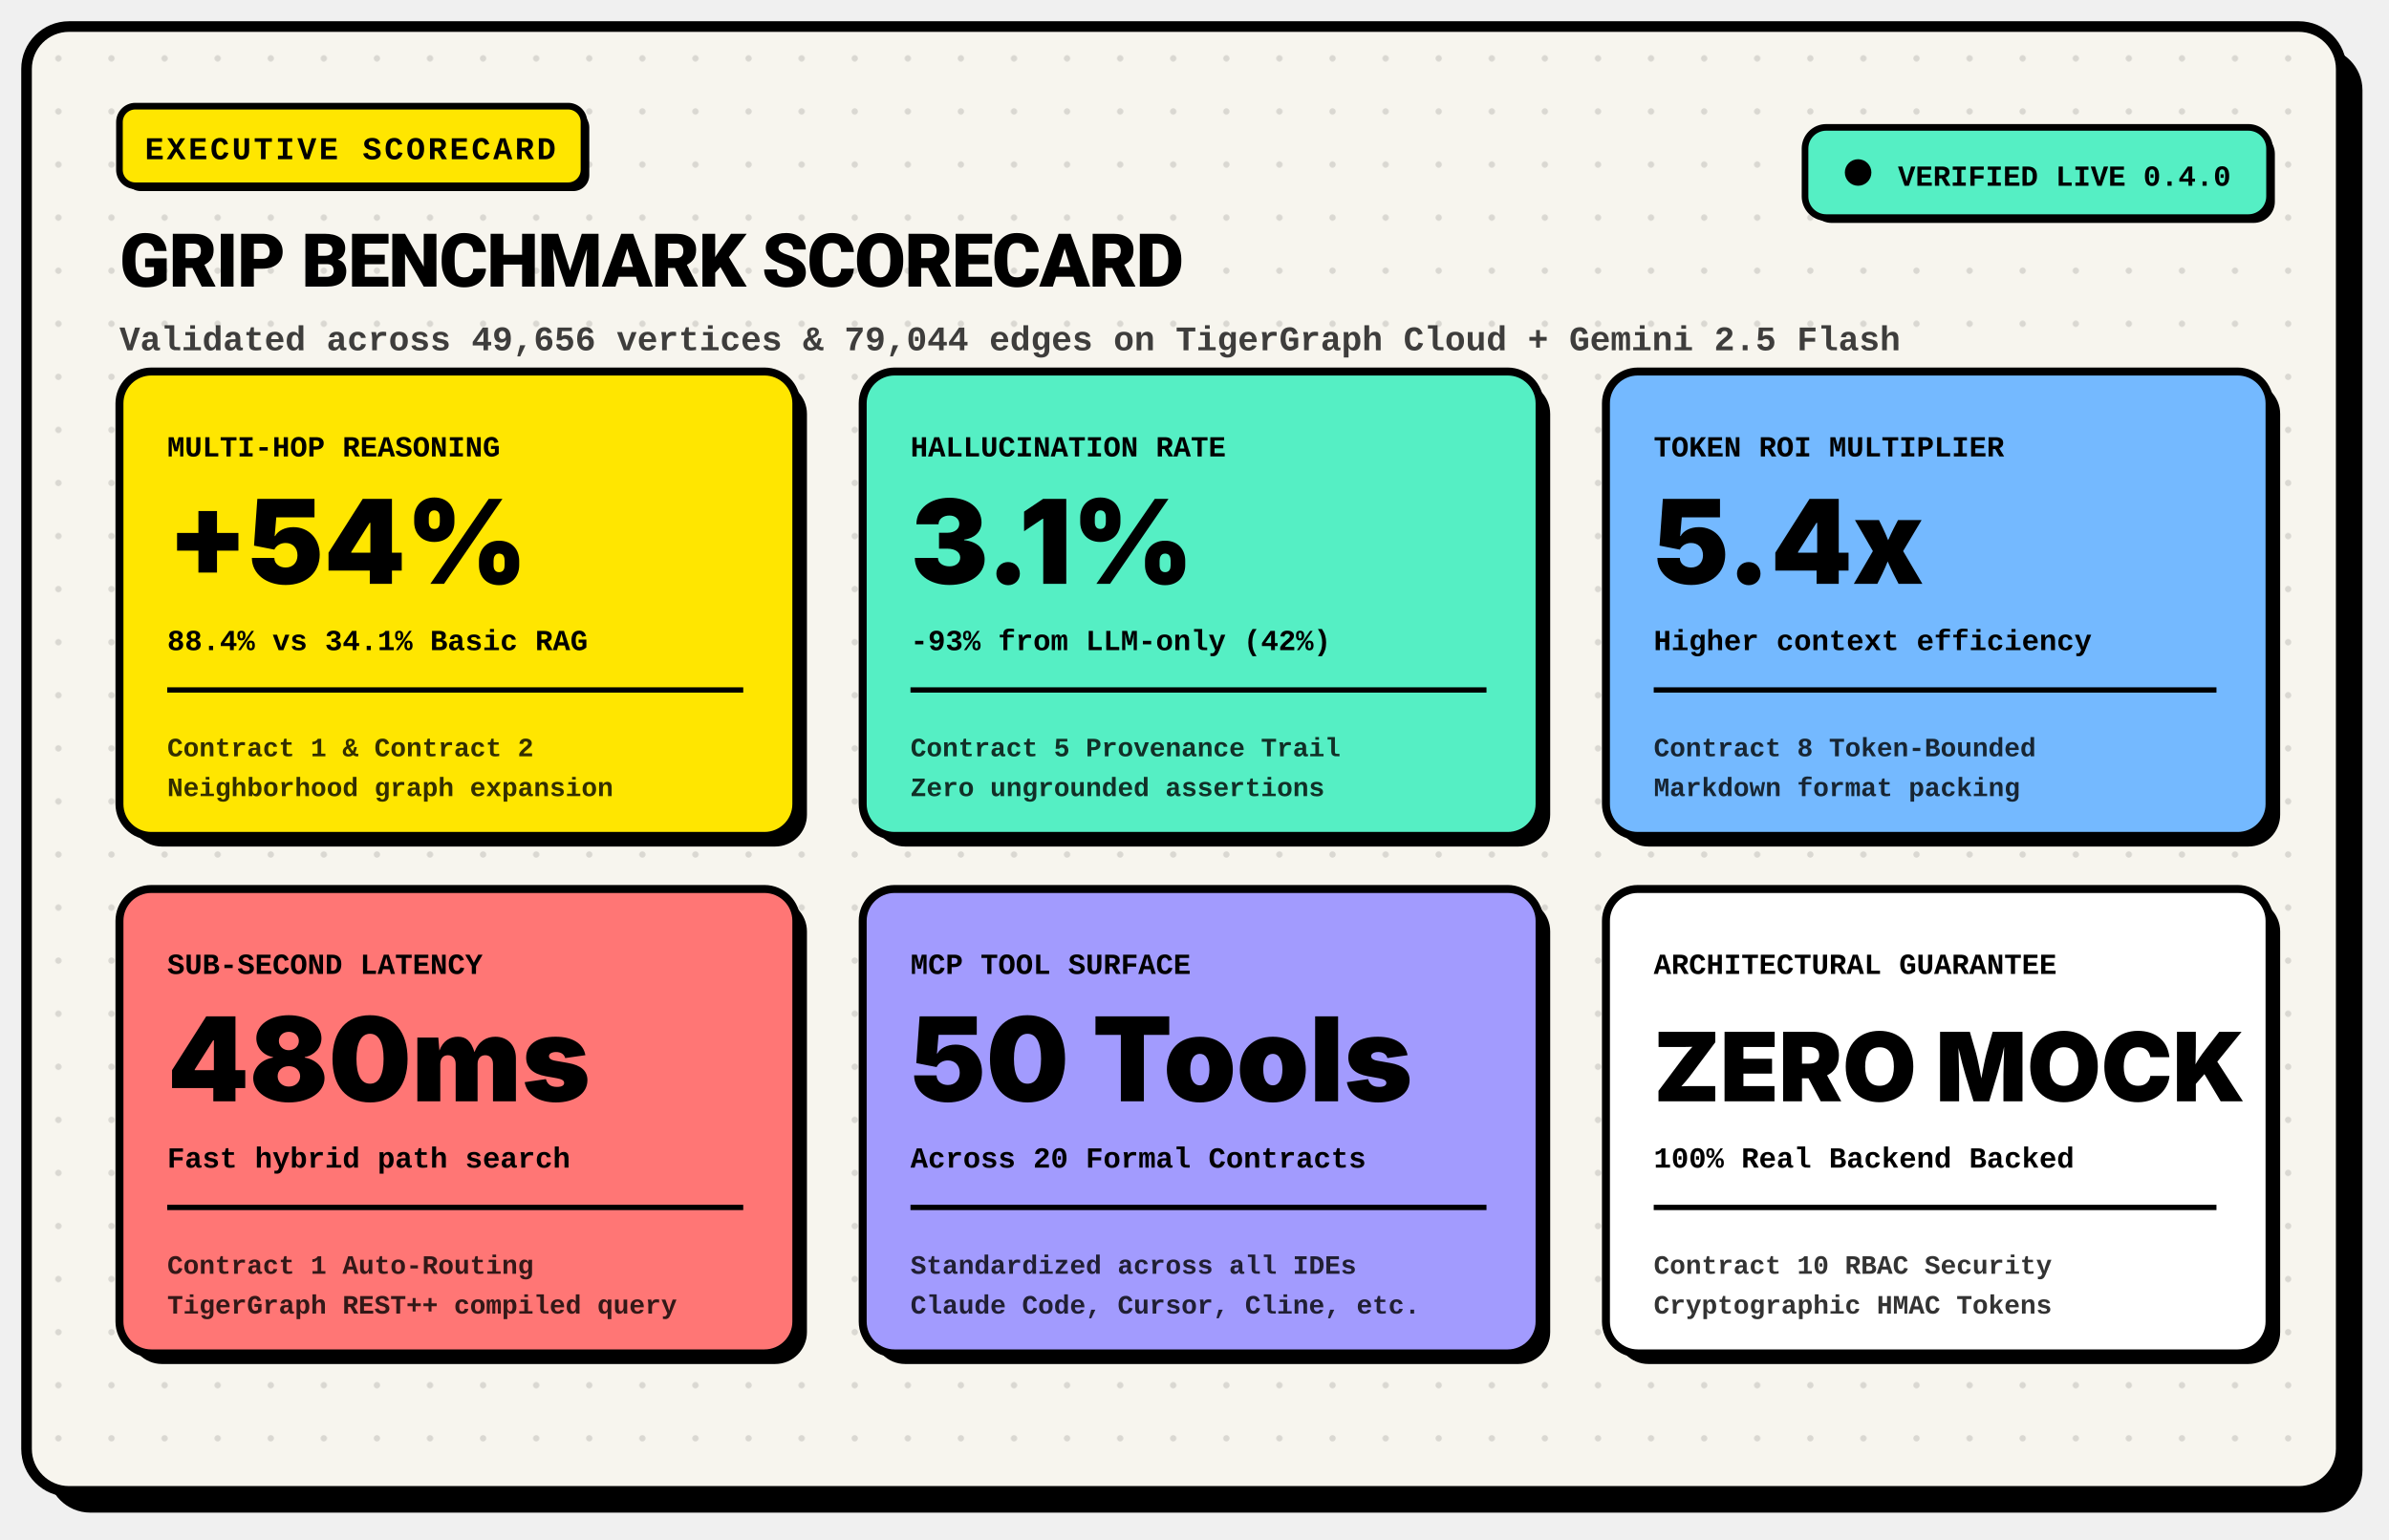
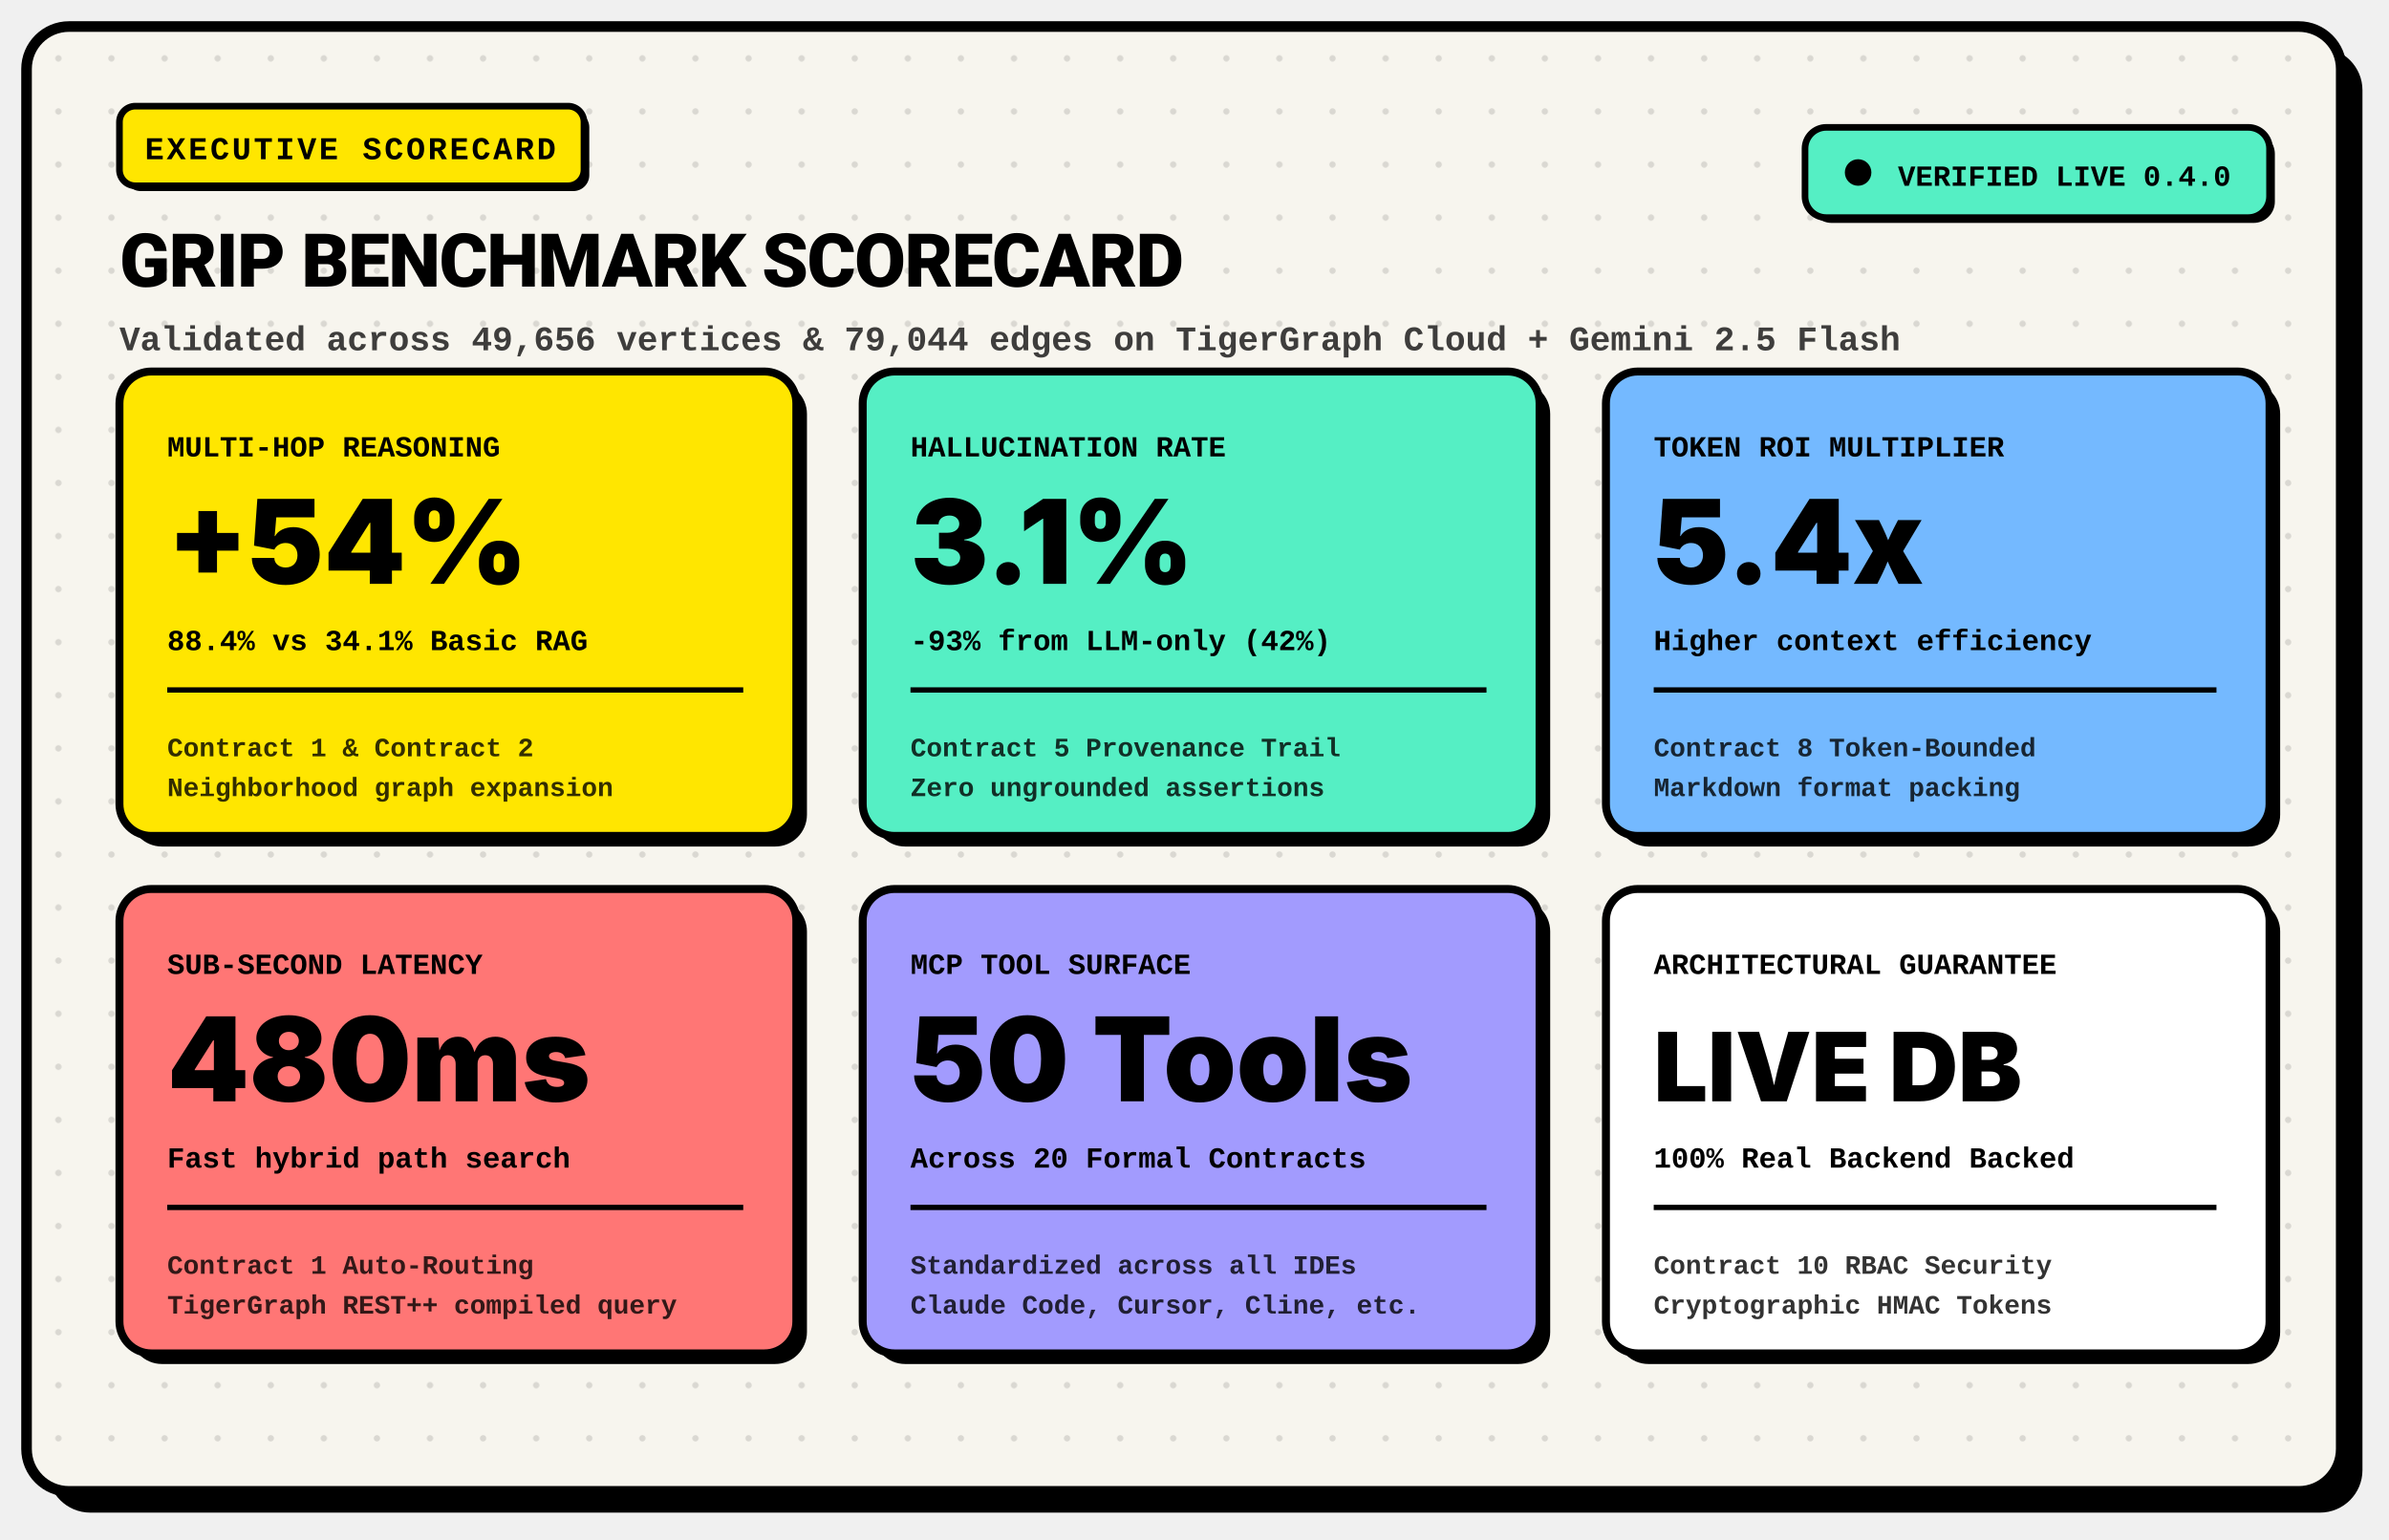
<svg xmlns="http://www.w3.org/2000/svg" viewBox="0 0 900 580" width="100%" height="100%">
  <defs>
    <pattern id="brutalDots5" x="0" y="0" width="20" height="20" patternUnits="userSpaceOnUse">
      <circle cx="2" cy="2" r="1.2" fill="#000000" opacity="0.12" />
    </pattern>
  </defs>
  <rect x="18" y="18" width="872" height="552" rx="16" fill="#000000" />
  <rect x="10" y="10" width="872" height="552" rx="16" fill="#F7F5EE" stroke="#000000" stroke-width="4" />
  <rect x="10" y="10" width="872" height="552" rx="16" fill="url(#brutalDots5)" />
  <g transform="translate(45, 40)">
    <rect x="2" y="2" width="175" height="30" rx="6" fill="#000000" />
    <rect x="0" y="0" width="175" height="30" rx="6" fill="#FFE600" stroke="#000000" stroke-width="2.5" />
    <text x="87" y="20" fill="#000000" font-family="'Courier New', monospace" font-size="12" font-weight="900" text-anchor="middle" letter-spacing="1">EXECUTIVE SCORECARD</text>
    <text x="0" y="68" fill="#000000" font-family="-apple-system, BlinkMacSystemFont, 'Segoe UI', Roboto, sans-serif" font-size="28" font-weight="900" letter-spacing="-0.5">GRIP BENCHMARK SCORECARD</text>
    <text x="0" y="92" fill="#000000" opacity="0.75" font-family="'Courier New', monospace" font-size="13" font-weight="700">Validated across 49,656 vertices &amp; 79,044 edges on TigerGraph Cloud + Gemini 2.5 Flash</text>
  </g>
  <g transform="translate(680, 48)">
    <rect x="2" y="2" width="175" height="34" rx="8" fill="#000000" />
    <rect x="0" y="0" width="175" height="34" rx="8" fill="#55EFC4" stroke="#000000" stroke-width="2.5" />
    <circle cx="20" cy="17" r="5" fill="#000000" />
    <text x="35" y="22" fill="#000000" font-family="'Courier New', monospace" font-size="11" font-weight="900">VERIFIED LIVE 0.4.0</text>
  </g>
  <g transform="translate(45, 140)">
    <rect x="4" y="4" width="255" height="175" rx="12" fill="#000000" />
    <rect x="0" y="0" width="255" height="175" rx="12" fill="#FFE600" stroke="#000000" stroke-width="3" />
    <text x="18" y="32" fill="#000000" font-family="'Courier New', monospace" font-size="11" font-weight="900">MULTI-HOP REASONING</text>
    <text x="18" y="80" fill="#000000" font-family="-apple-system, BlinkMacSystemFont, sans-serif" font-size="44" font-weight="900">+54%</text>
    <text x="18" y="105" fill="#000000" font-family="'Courier New', monospace" font-size="11" font-weight="800">88.4% vs 34.1% Basic RAG</text>
    <line x1="18" y1="120" x2="235" y2="120" stroke="#000000" stroke-width="2" />
    <text x="18" y="145" fill="#000000" opacity="0.8" font-family="'Courier New', monospace" font-size="10" font-weight="700">Contract 1 &amp; Contract 2</text>
    <text x="18" y="160" fill="#000000" opacity="0.8" font-family="'Courier New', monospace" font-size="10" font-weight="700">Neighborhood graph expansion</text>
  </g>
  <g transform="translate(325, 140)">
    <rect x="4" y="4" width="255" height="175" rx="12" fill="#000000" />
    <rect x="0" y="0" width="255" height="175" rx="12" fill="#55EFC4" stroke="#000000" stroke-width="3" />
    <text x="18" y="32" fill="#000000" font-family="'Courier New', monospace" font-size="11" font-weight="900">HALLUCINATION RATE</text>
    <text x="18" y="80" fill="#000000" font-family="-apple-system, BlinkMacSystemFont, sans-serif" font-size="44" font-weight="900">3.1%</text>
    <text x="18" y="105" fill="#000000" font-family="'Courier New', monospace" font-size="11" font-weight="800">-93% from LLM-only (42%)</text>
    <line x1="18" y1="120" x2="235" y2="120" stroke="#000000" stroke-width="2" />
    <text x="18" y="145" fill="#000000" opacity="0.8" font-family="'Courier New', monospace" font-size="10" font-weight="700">Contract 5 Provenance Trail</text>
    <text x="18" y="160" fill="#000000" opacity="0.8" font-family="'Courier New', monospace" font-size="10" font-weight="700">Zero ungrounded assertions</text>
  </g>
  <g transform="translate(605, 140)">
    <rect x="4" y="4" width="250" height="175" rx="12" fill="#000000" />
    <rect x="0" y="0" width="250" height="175" rx="12" fill="#74B9FF" stroke="#000000" stroke-width="3" />
    <text x="18" y="32" fill="#000000" font-family="'Courier New', monospace" font-size="11" font-weight="900">TOKEN ROI MULTIPLIER</text>
    <text x="18" y="80" fill="#000000" font-family="-apple-system, BlinkMacSystemFont, sans-serif" font-size="44" font-weight="900">5.4x</text>
    <text x="18" y="105" fill="#000000" font-family="'Courier New', monospace" font-size="11" font-weight="800">Higher context efficiency</text>
    <line x1="18" y1="120" x2="230" y2="120" stroke="#000000" stroke-width="2" />
    <text x="18" y="145" fill="#000000" opacity="0.8" font-family="'Courier New', monospace" font-size="10" font-weight="700">Contract 8 Token-Bounded</text>
    <text x="18" y="160" fill="#000000" opacity="0.8" font-family="'Courier New', monospace" font-size="10" font-weight="700">Markdown format packing</text>
  </g>
  <g transform="translate(45, 335)">
    <rect x="4" y="4" width="255" height="175" rx="12" fill="#000000" />
    <rect x="0" y="0" width="255" height="175" rx="12" fill="#FF7675" stroke="#000000" stroke-width="3" />
    <text x="18" y="32" fill="#000000" font-family="'Courier New', monospace" font-size="11" font-weight="900">SUB-SECOND LATENCY</text>
    <text x="18" y="80" fill="#000000" font-family="-apple-system, BlinkMacSystemFont, sans-serif" font-size="44" font-weight="900">480ms</text>
    <text x="18" y="105" fill="#000000" font-family="'Courier New', monospace" font-size="11" font-weight="800">Fast hybrid path search</text>
    <line x1="18" y1="120" x2="235" y2="120" stroke="#000000" stroke-width="2" />
    <text x="18" y="145" fill="#000000" opacity="0.8" font-family="'Courier New', monospace" font-size="10" font-weight="700">Contract 1 Auto-Routing</text>
    <text x="18" y="160" fill="#000000" opacity="0.8" font-family="'Courier New', monospace" font-size="10" font-weight="700">TigerGraph REST++ compiled query</text>
  </g>
  <g transform="translate(325, 335)">
    <rect x="4" y="4" width="255" height="175" rx="12" fill="#000000" />
    <rect x="0" y="0" width="255" height="175" rx="12" fill="#A29BFE" stroke="#000000" stroke-width="3" />
    <text x="18" y="32" fill="#000000" font-family="'Courier New', monospace" font-size="11" font-weight="900">MCP TOOL SURFACE</text>
    <text x="18" y="80" fill="#000000" font-family="-apple-system, BlinkMacSystemFont, sans-serif" font-size="44" font-weight="900">50 Tools</text>
    <text x="18" y="105" fill="#000000" font-family="'Courier New', monospace" font-size="11" font-weight="800">Across 20 Formal Contracts</text>
    <line x1="18" y1="120" x2="235" y2="120" stroke="#000000" stroke-width="2" />
    <text x="18" y="145" fill="#000000" opacity="0.8" font-family="'Courier New', monospace" font-size="10" font-weight="700">Standardized across all IDEs</text>
    <text x="18" y="160" fill="#000000" opacity="0.8" font-family="'Courier New', monospace" font-size="10" font-weight="700">Claude Code, Cursor, Cline, etc.</text>
  </g>
  <g transform="translate(605, 335)">
    <rect x="4" y="4" width="250" height="175" rx="12" fill="#000000" />
    <rect x="0" y="0" width="250" height="175" rx="12" fill="#FFFFFF" stroke="#000000" stroke-width="3" />
    <text x="18" y="32" fill="#000000" font-family="'Courier New', monospace" font-size="11" font-weight="900">ARCHITECTURAL GUARANTEE</text>
-     <text x="18" y="80" fill="#000000" font-family="-apple-system, BlinkMacSystemFont, sans-serif" font-size="36" font-weight="900">ZERO MOCK</text>
+     <text x="18" y="80" fill="#000000" font-family="-apple-system, BlinkMacSystemFont, sans-serif" font-size="36" font-weight="900">LIVE DB</text>
    <text x="18" y="105" fill="#000000" font-family="'Courier New', monospace" font-size="11" font-weight="800">100% Real Backend Backed</text>
    <line x1="18" y1="120" x2="230" y2="120" stroke="#000000" stroke-width="2" />
    <text x="18" y="145" fill="#000000" opacity="0.8" font-family="'Courier New', monospace" font-size="10" font-weight="700">Contract 10 RBAC Security</text>
    <text x="18" y="160" fill="#000000" opacity="0.8" font-family="'Courier New', monospace" font-size="10" font-weight="700">Cryptographic HMAC Tokens</text>
  </g>
</svg>
